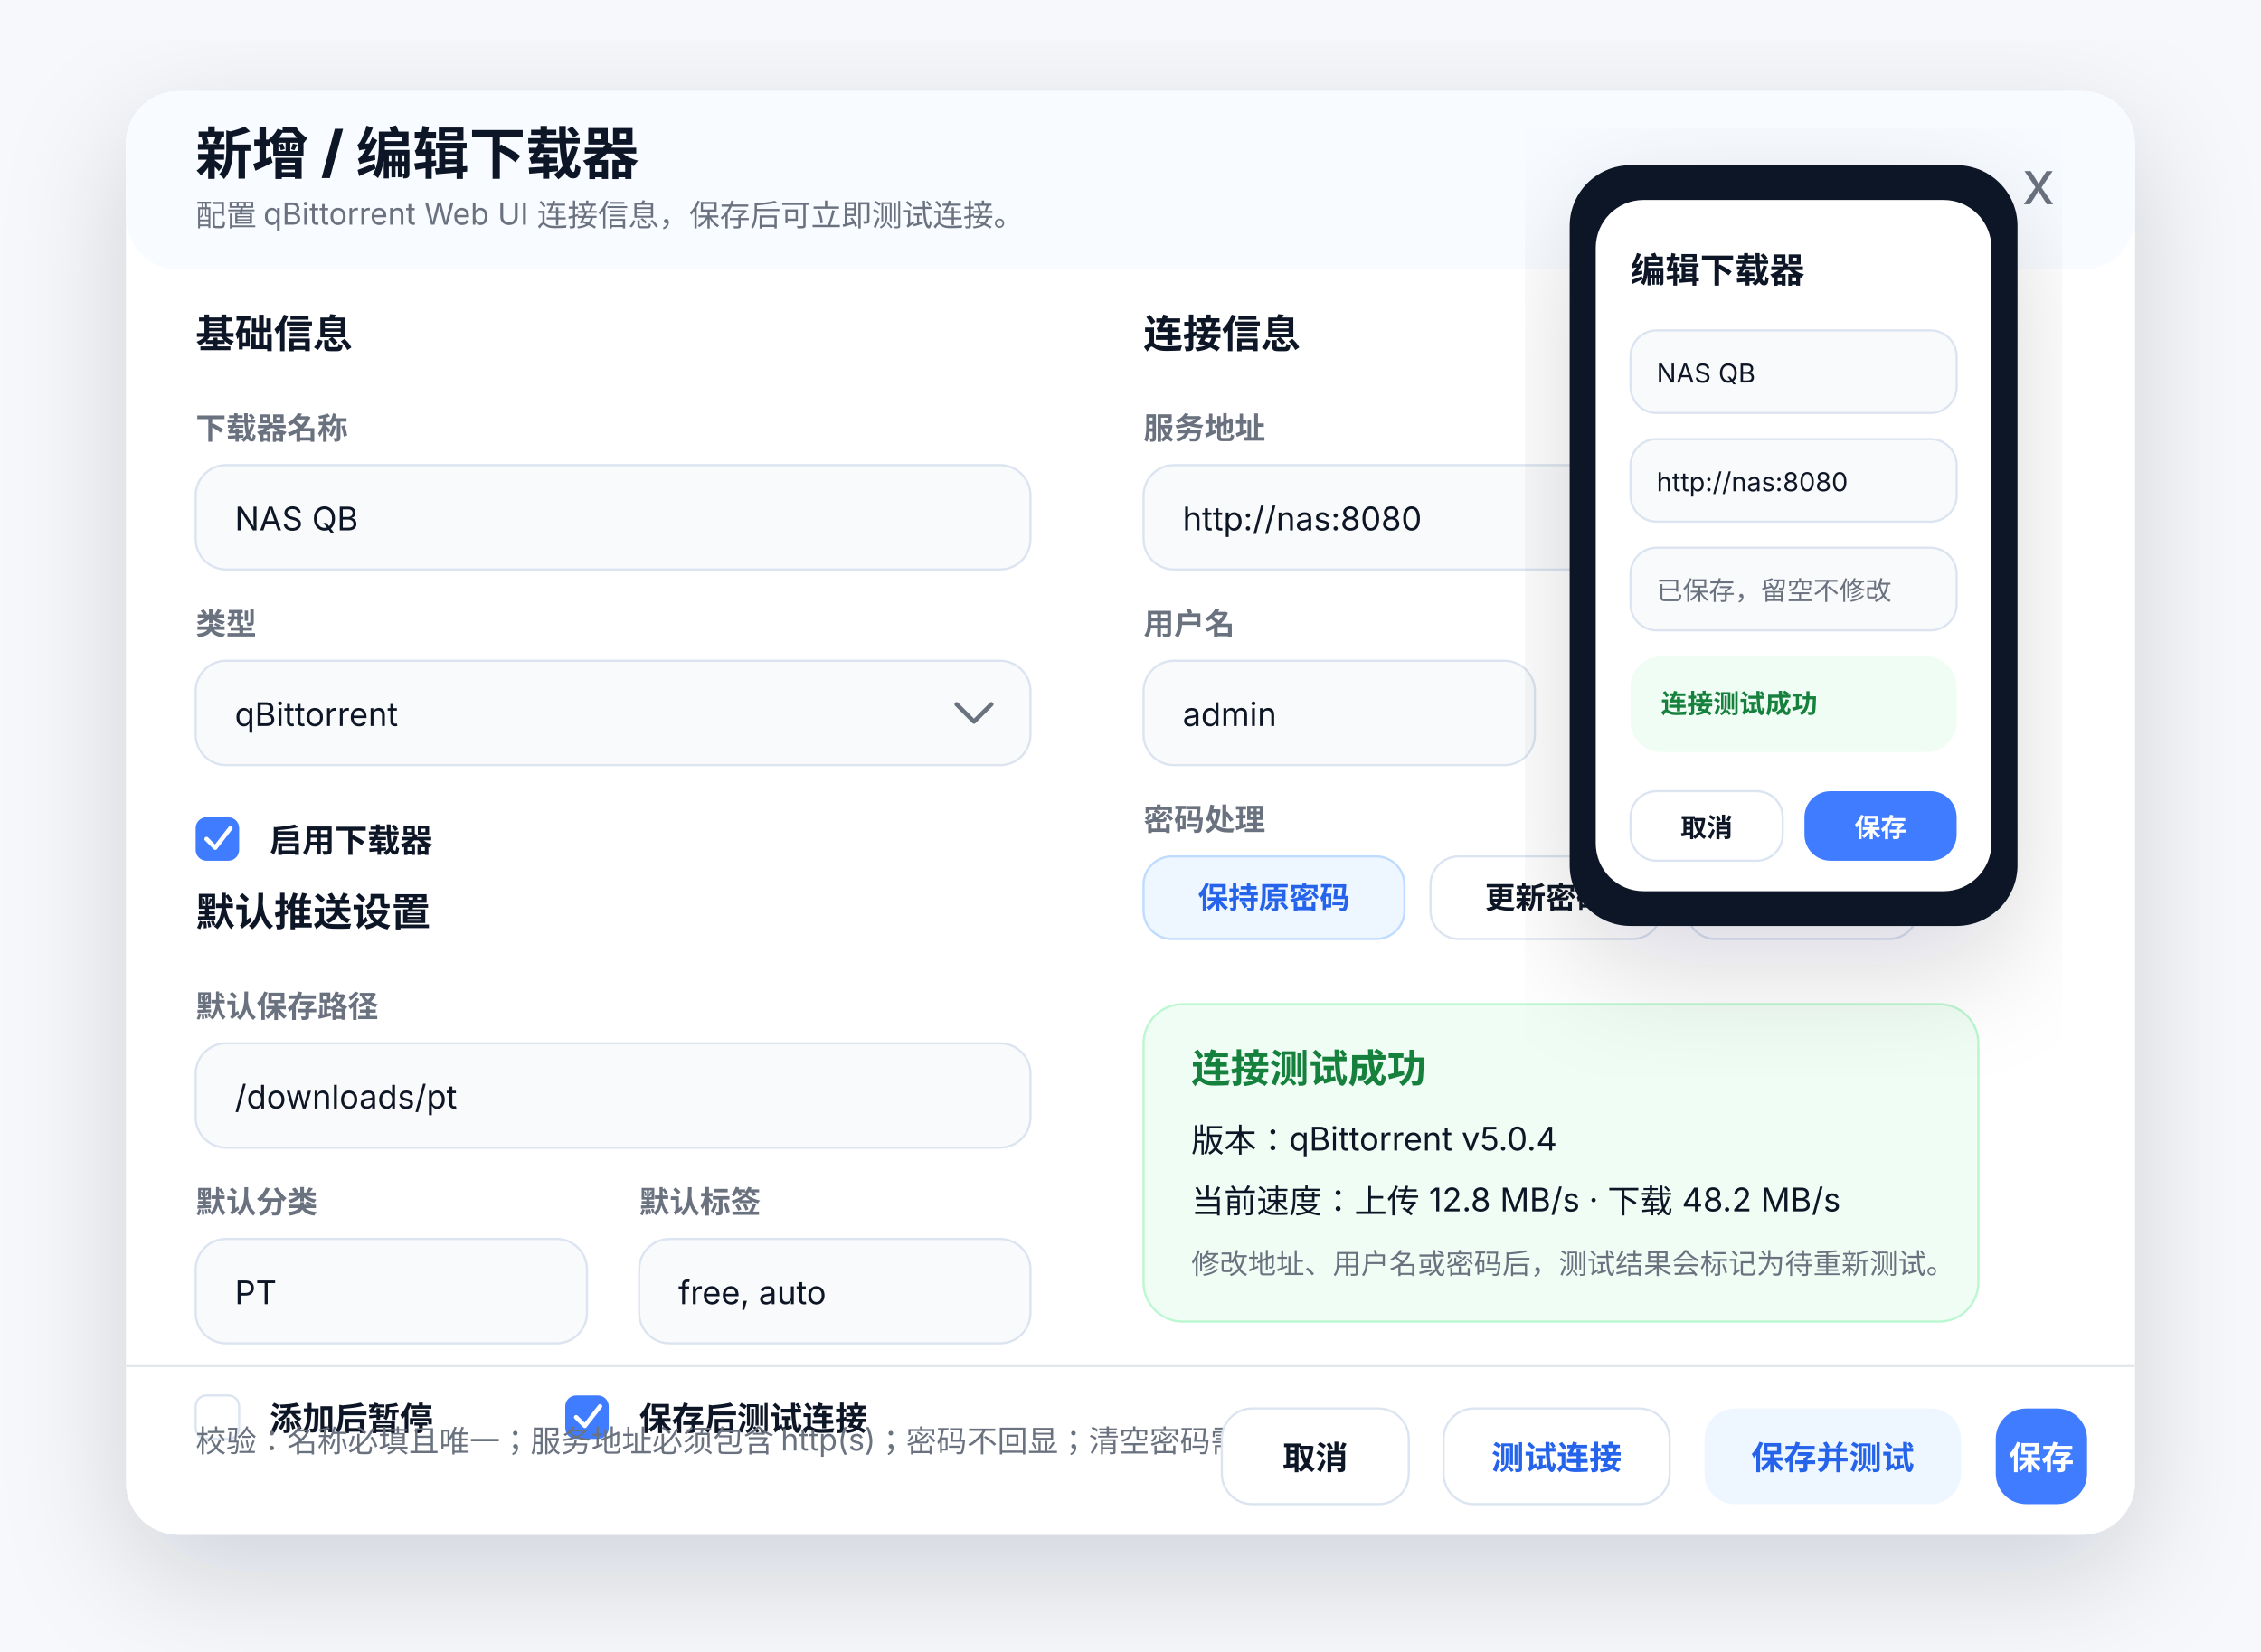
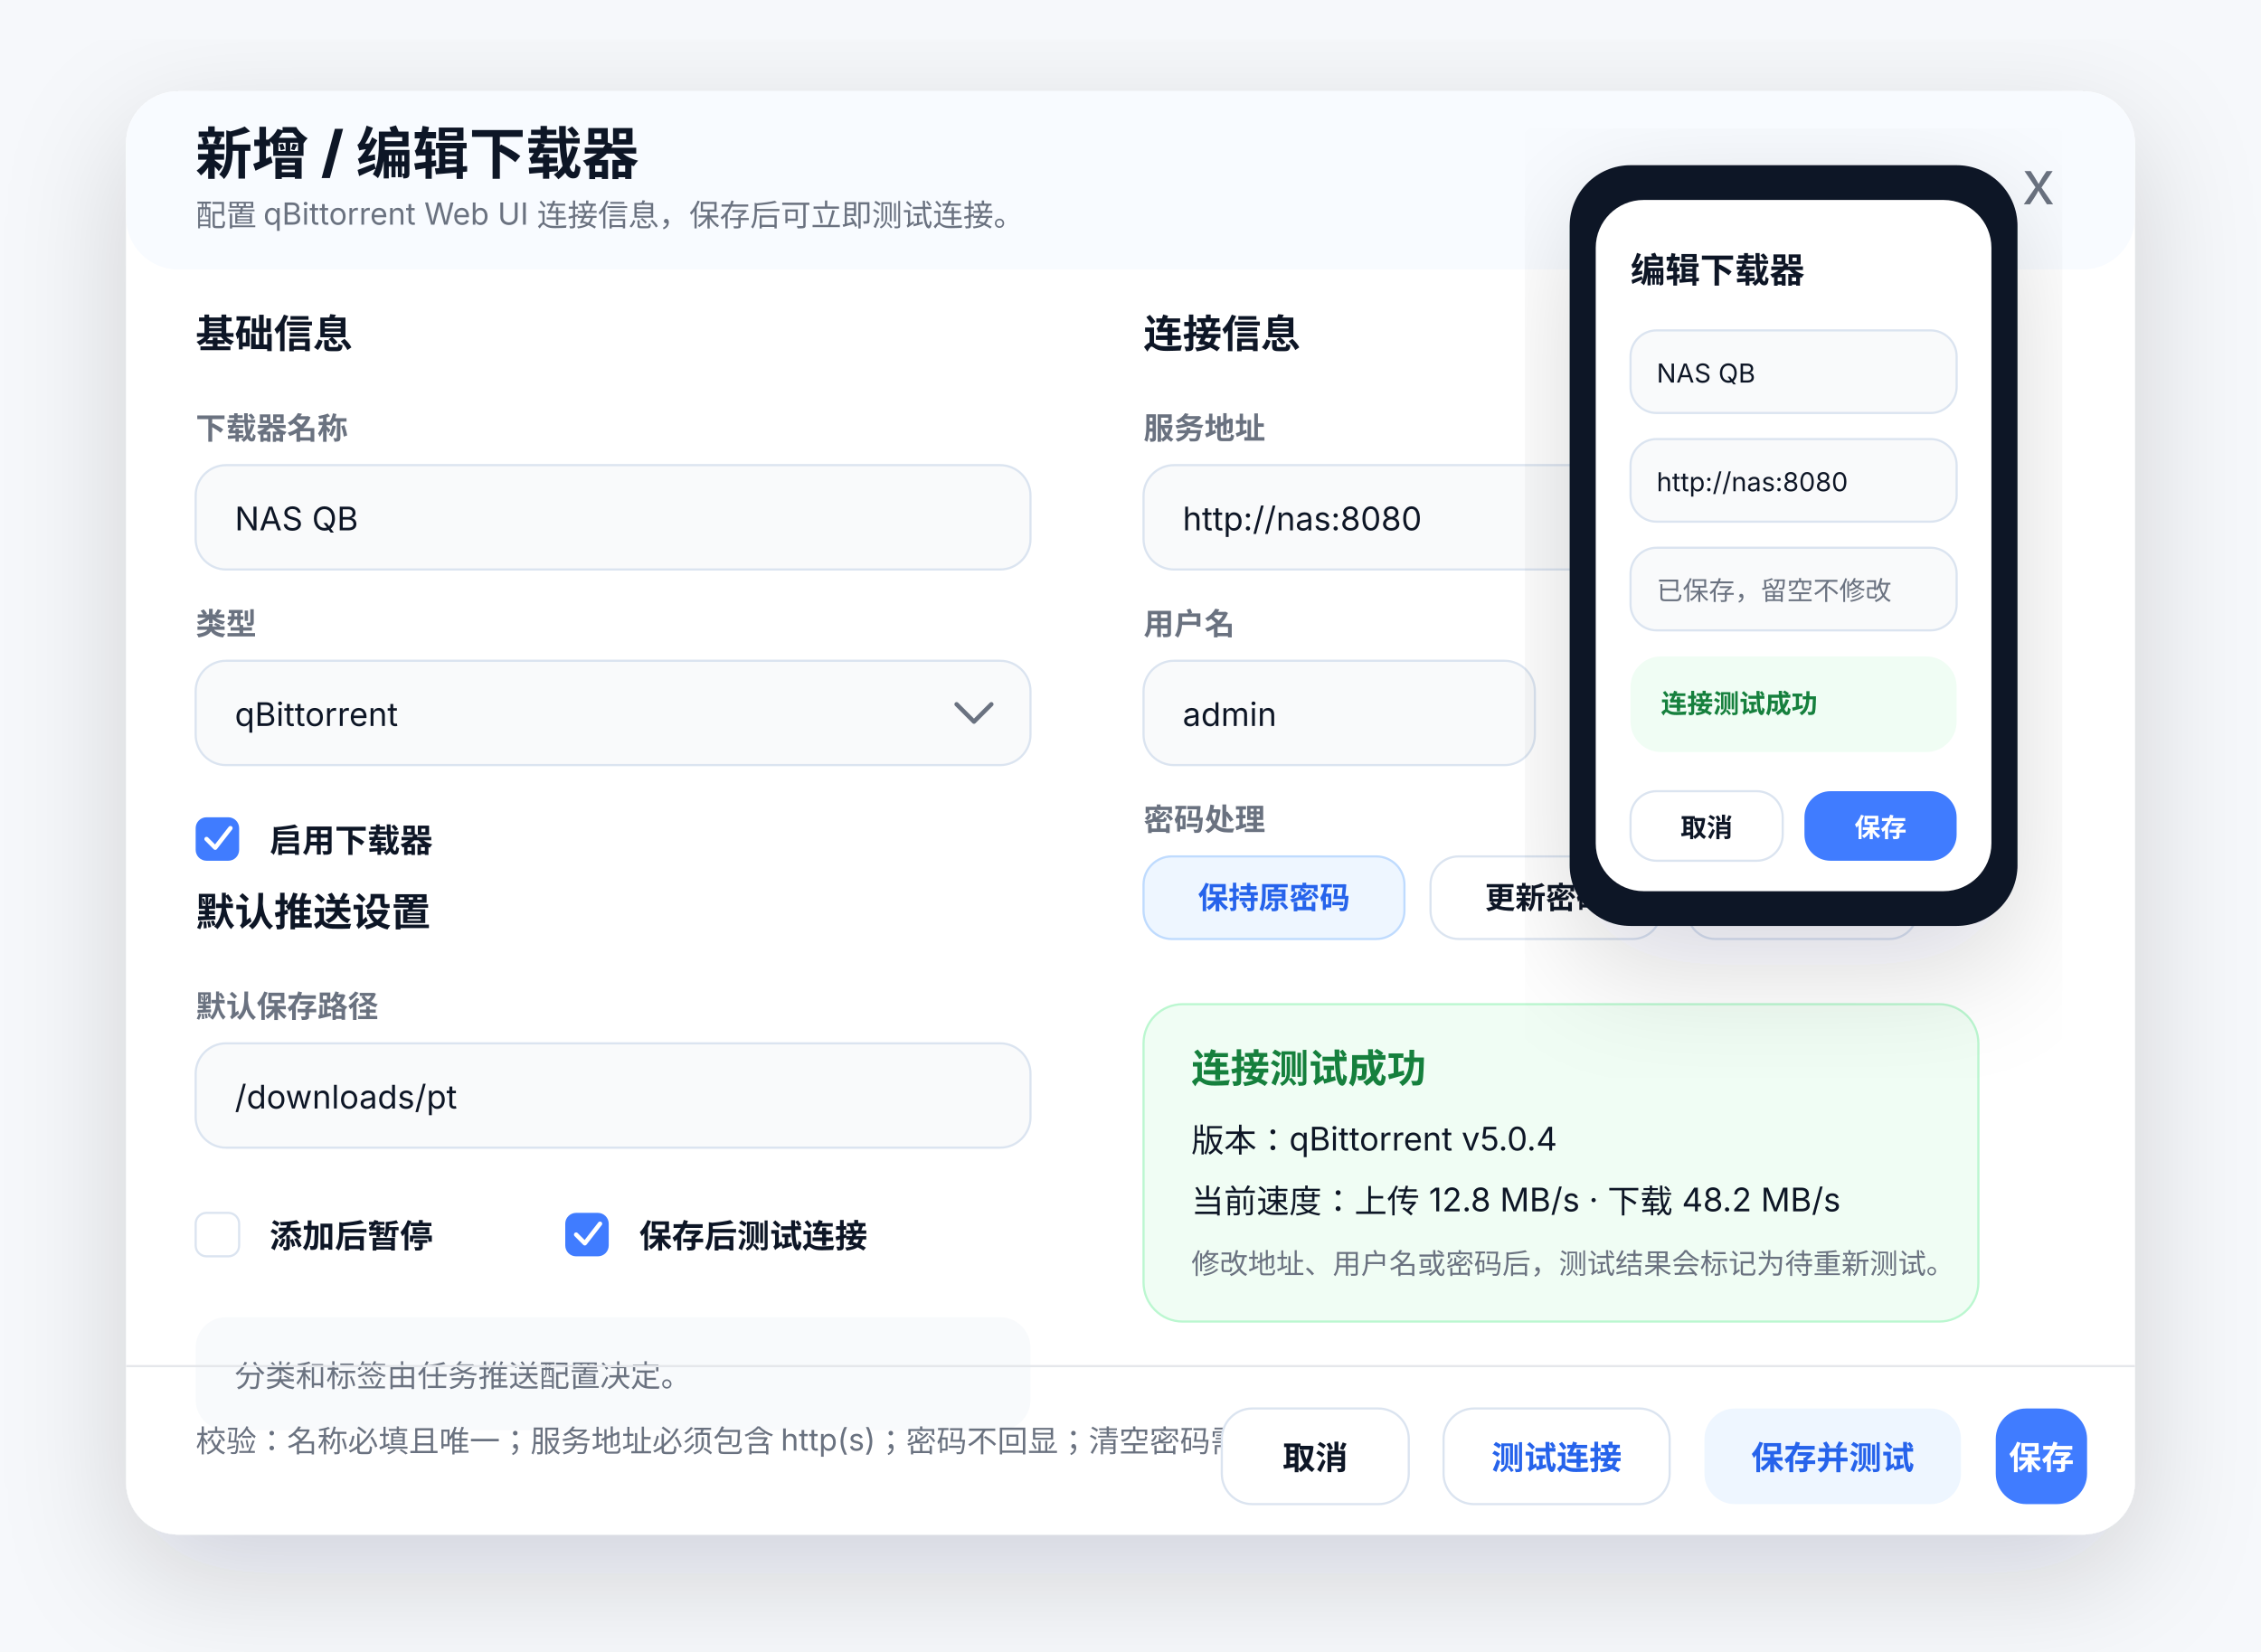
<svg xmlns="http://www.w3.org/2000/svg" width="1040" height="760" viewBox="0 0 1040 760" fill="none">
  <defs>
    <filter id="shadow" x="-10%" y="-10%" width="120%" height="130%">
      <feDropShadow dx="0" dy="18" stdDeviation="28" flood-color="#111827" flood-opacity="0.16" />
    </filter>
    <style>
      .t{font-family:Inter,Arial,sans-serif}
      .dark{fill:#111827}
      .muted{fill:#6b7280}
      .label{font-size:14px;font-weight:800}
      .hint{font-size:13px}
    </style>
  </defs>
  <rect width="1040" height="760" fill="#f6f8fb" />
  <g filter="url(#shadow)" transform="translate(58 42)">
    <rect width="924" height="664" rx="24" fill="#fff" />
    <rect width="924" height="82" rx="24" fill="#f8fbff" />
    <text x="32" y="38" class="t dark" font-size="26" font-weight="800">新增 / 编辑下载器</text>
    <text x="32" y="62" class="t muted" font-size="14">配置 qBittorrent Web UI 连接信息，保存后可立即测试连接。</text>
    <text x="872" y="52" class="t muted" font-size="28">x</text>
    <g transform="translate(32 118)">
      <text x="0" y="0" class="t dark" font-size="18" font-weight="800">基础信息</text>
      <text x="0" y="42" class="t muted label">下载器名称</text>
      <rect x="0" y="54" width="384" height="48" rx="14" fill="#f9fafb" stroke="#dbe4f0" />
      <text x="18" y="84" class="t dark" font-size="15">NAS QB</text>
      <text x="0" y="132" class="t muted label">类型</text>
      <rect x="0" y="144" width="384" height="48" rx="14" fill="#f9fafb" stroke="#dbe4f0" />
      <text x="18" y="174" class="t dark" font-size="15">qBittorrent</text>
      <path d="M350 164l8 8 8-8" stroke="#6b7280" stroke-width="2" stroke-linecap="round" stroke-linejoin="round" />
      <rect x="0" y="216" width="20" height="20" rx="5" fill="#3f7cff" />
      <path d="M5 226l4 4 7-9" stroke="#fff" stroke-width="2" stroke-linecap="round" stroke-linejoin="round" />
      <text x="34" y="232" class="t dark" font-size="15" font-weight="800">启用下载器</text>
    </g>
    <g transform="translate(468 118)">
      <text x="0" y="0" class="t dark" font-size="18" font-weight="800">连接信息</text>
      <text x="0" y="42" class="t muted label">服务地址</text>
      <rect x="0" y="54" width="384" height="48" rx="14" fill="#f9fafb" stroke="#dbe4f0" />
      <text x="18" y="84" class="t dark" font-size="15">http://nas:8080</text>
      <text x="0" y="132" class="t muted label">用户名</text>
      <rect x="0" y="144" width="180" height="48" rx="14" fill="#f9fafb" stroke="#dbe4f0" />
      <text x="18" y="174" class="t dark" font-size="15">admin</text>
      <text x="204" y="132" class="t muted label">密码</text>
      <rect x="204" y="144" width="180" height="48" rx="14" fill="#f9fafb" stroke="#dbe4f0" />
      <text x="222" y="174" class="t muted" font-size="15">已保存，留空不修改</text>
      <text x="0" y="222" class="t muted label">密码处理</text>
      <rect x="0" y="234" width="120" height="38" rx="13" fill="#eef6ff" stroke="#bfdbfe" />
      <text x="60" y="258" text-anchor="middle" fill="#2563eb" class="t" font-size="14" font-weight="800">保持原密码</text>
      <rect x="132" y="234" width="106" height="38" rx="13" fill="#fff" stroke="#dbe4f0" />
      <text x="185" y="258" text-anchor="middle" class="t dark" font-size="14" font-weight="800">更新密码</text>
      <rect x="250" y="234" width="106" height="38" rx="13" fill="#fff" stroke="#dbe4f0" />
      <text x="303" y="258" text-anchor="middle" class="t dark" font-size="14" font-weight="800">清空密码</text>
    </g>
    <g transform="translate(32 384)">
      <text x="0" y="0" class="t dark" font-size="18" font-weight="800">默认推送设置</text>
      <text x="0" y="42" class="t muted label">默认保存路径</text>
      <rect x="0" y="54" width="384" height="48" rx="14" fill="#f9fafb" stroke="#dbe4f0" />
      <text x="18" y="84" class="t dark" font-size="15">/downloads/pt</text>
-       <text x="0" y="132" class="t muted label">默认分类</text>
-       <rect x="0" y="144" width="180" height="48" rx="14" fill="#f9fafb" stroke="#dbe4f0" />
-       <text x="18" y="174" class="t dark" font-size="15">PT</text>
-       <text x="204" y="132" class="t muted label">默认标签</text>
-       <rect x="204" y="144" width="180" height="48" rx="14" fill="#f9fafb" stroke="#dbe4f0" />
-       <text x="222" y="174" class="t dark" font-size="15">free, auto</text>
-       <rect x="0" y="216" width="20" height="20" rx="5" fill="#fff" stroke="#dbe4f0" />
-       <text x="34" y="232" class="t dark" font-size="15" font-weight="800">添加后暂停</text>
-       <rect x="170" y="216" width="20" height="20" rx="5" fill="#3f7cff" />
-       <path d="M175 226l4 4 7-9" stroke="#fff" stroke-width="2" stroke-linecap="round" stroke-linejoin="round" />
-       <text x="204" y="232" class="t dark" font-size="15" font-weight="800">保存后测试连接</text>
+       <rect x="0" y="132" width="20" height="20" rx="5" fill="#fff" stroke="#dbe4f0" />
+       <text x="34" y="148" class="t dark" font-size="15" font-weight="800">添加后暂停</text>
+       <rect x="170" y="132" width="20" height="20" rx="5" fill="#3f7cff" />
+       <path d="M175 142l4 4 7-9" stroke="#fff" stroke-width="2" stroke-linecap="round" stroke-linejoin="round" />
+       <text x="204" y="148" class="t dark" font-size="15" font-weight="800">保存后测试连接</text>
+       <rect x="0" y="180" width="384" height="52" rx="14" fill="#f8fafc" />
+       <text x="18" y="212" class="t muted" font-size="14">分类和标签由任务推送配置决定。</text>
    </g>
    <g transform="translate(468 420)">
      <rect width="384" height="146" rx="18" fill="#f0fdf4" stroke="#bbf7d0" />
      <text x="22" y="36" fill="#15803d" class="t" font-size="18" font-weight="800">连接测试成功</text>
      <text x="22" y="68" class="t dark" font-size="15">版本：qBittorrent v5.0.4</text>
      <text x="22" y="96" class="t dark" font-size="15">当前速度：上传 12.8 MB/s · 下载 48.2 MB/s</text>
      <text x="22" y="124" class="t muted hint">修改地址、用户名或密码后，测试结果会标记为待重新测试。</text>
    </g>
    <rect x="0" y="586" width="924" height="1" fill="#e5e7eb" />
    <text x="32" y="626" class="t muted" font-size="14">校验：名称必填且唯一；服务地址必须包含 http(s)；密码不回显；清空密码需二次确认。</text>
    <rect x="504" y="606" width="86" height="44" rx="14" fill="#fff" stroke="#dbe4f0" />
    <text x="547" y="634" text-anchor="middle" class="t dark" font-size="15" font-weight="800">取消</text>
    <rect x="606" y="606" width="104" height="44" rx="14" fill="#fff" stroke="#dbe4f0" />
    <text x="658" y="634" text-anchor="middle" fill="#2563eb" class="t" font-size="15" font-weight="800">测试连接</text>
    <rect x="726" y="606" width="118" height="44" rx="14" fill="#eef6ff" />
    <text x="785" y="634" text-anchor="middle" fill="#2563eb" class="t" font-size="15" font-weight="800">保存并测试</text>
    <rect x="860" y="606" width="42" height="44" rx="14" fill="#3f7cff" />
    <text x="881" y="634" text-anchor="middle" fill="#fff" class="t" font-size="15" font-weight="800">保存</text>
  </g>
  <g filter="url(#shadow)" transform="translate(722 76)">
    <rect width="206" height="350" rx="28" fill="#111827" />
    <rect x="12" y="16" width="182" height="318" rx="22" fill="#fff" />
    <text x="28" y="54" class="t dark" font-size="16" font-weight="800">编辑下载器</text>
    <rect x="28" y="76" width="150" height="38" rx="12" fill="#f9fafb" stroke="#dbe4f0" />
    <text x="40" y="100" class="t dark" font-size="12">NAS QB</text>
    <rect x="28" y="126" width="150" height="38" rx="12" fill="#f9fafb" stroke="#dbe4f0" />
    <text x="40" y="150" class="t dark" font-size="12">http://nas:8080</text>
    <rect x="28" y="176" width="150" height="38" rx="12" fill="#f9fafb" stroke="#dbe4f0" />
    <text x="40" y="200" class="t muted" font-size="12">已保存，留空不修改</text>
    <rect x="28" y="226" width="150" height="44" rx="14" fill="#f0fdf4" />
    <text x="42" y="252" fill="#15803d" class="t" font-size="12" font-weight="800">连接测试成功</text>
    <rect x="28" y="288" width="70" height="32" rx="12" fill="#fff" stroke="#dbe4f0" />
    <text x="63" y="309" text-anchor="middle" class="t dark" font-size="12" font-weight="800">取消</text>
    <rect x="108" y="288" width="70" height="32" rx="12" fill="#3f7cff" />
    <text x="143" y="309" text-anchor="middle" fill="#fff" class="t" font-size="12" font-weight="800">保存</text>
  </g>
</svg>
